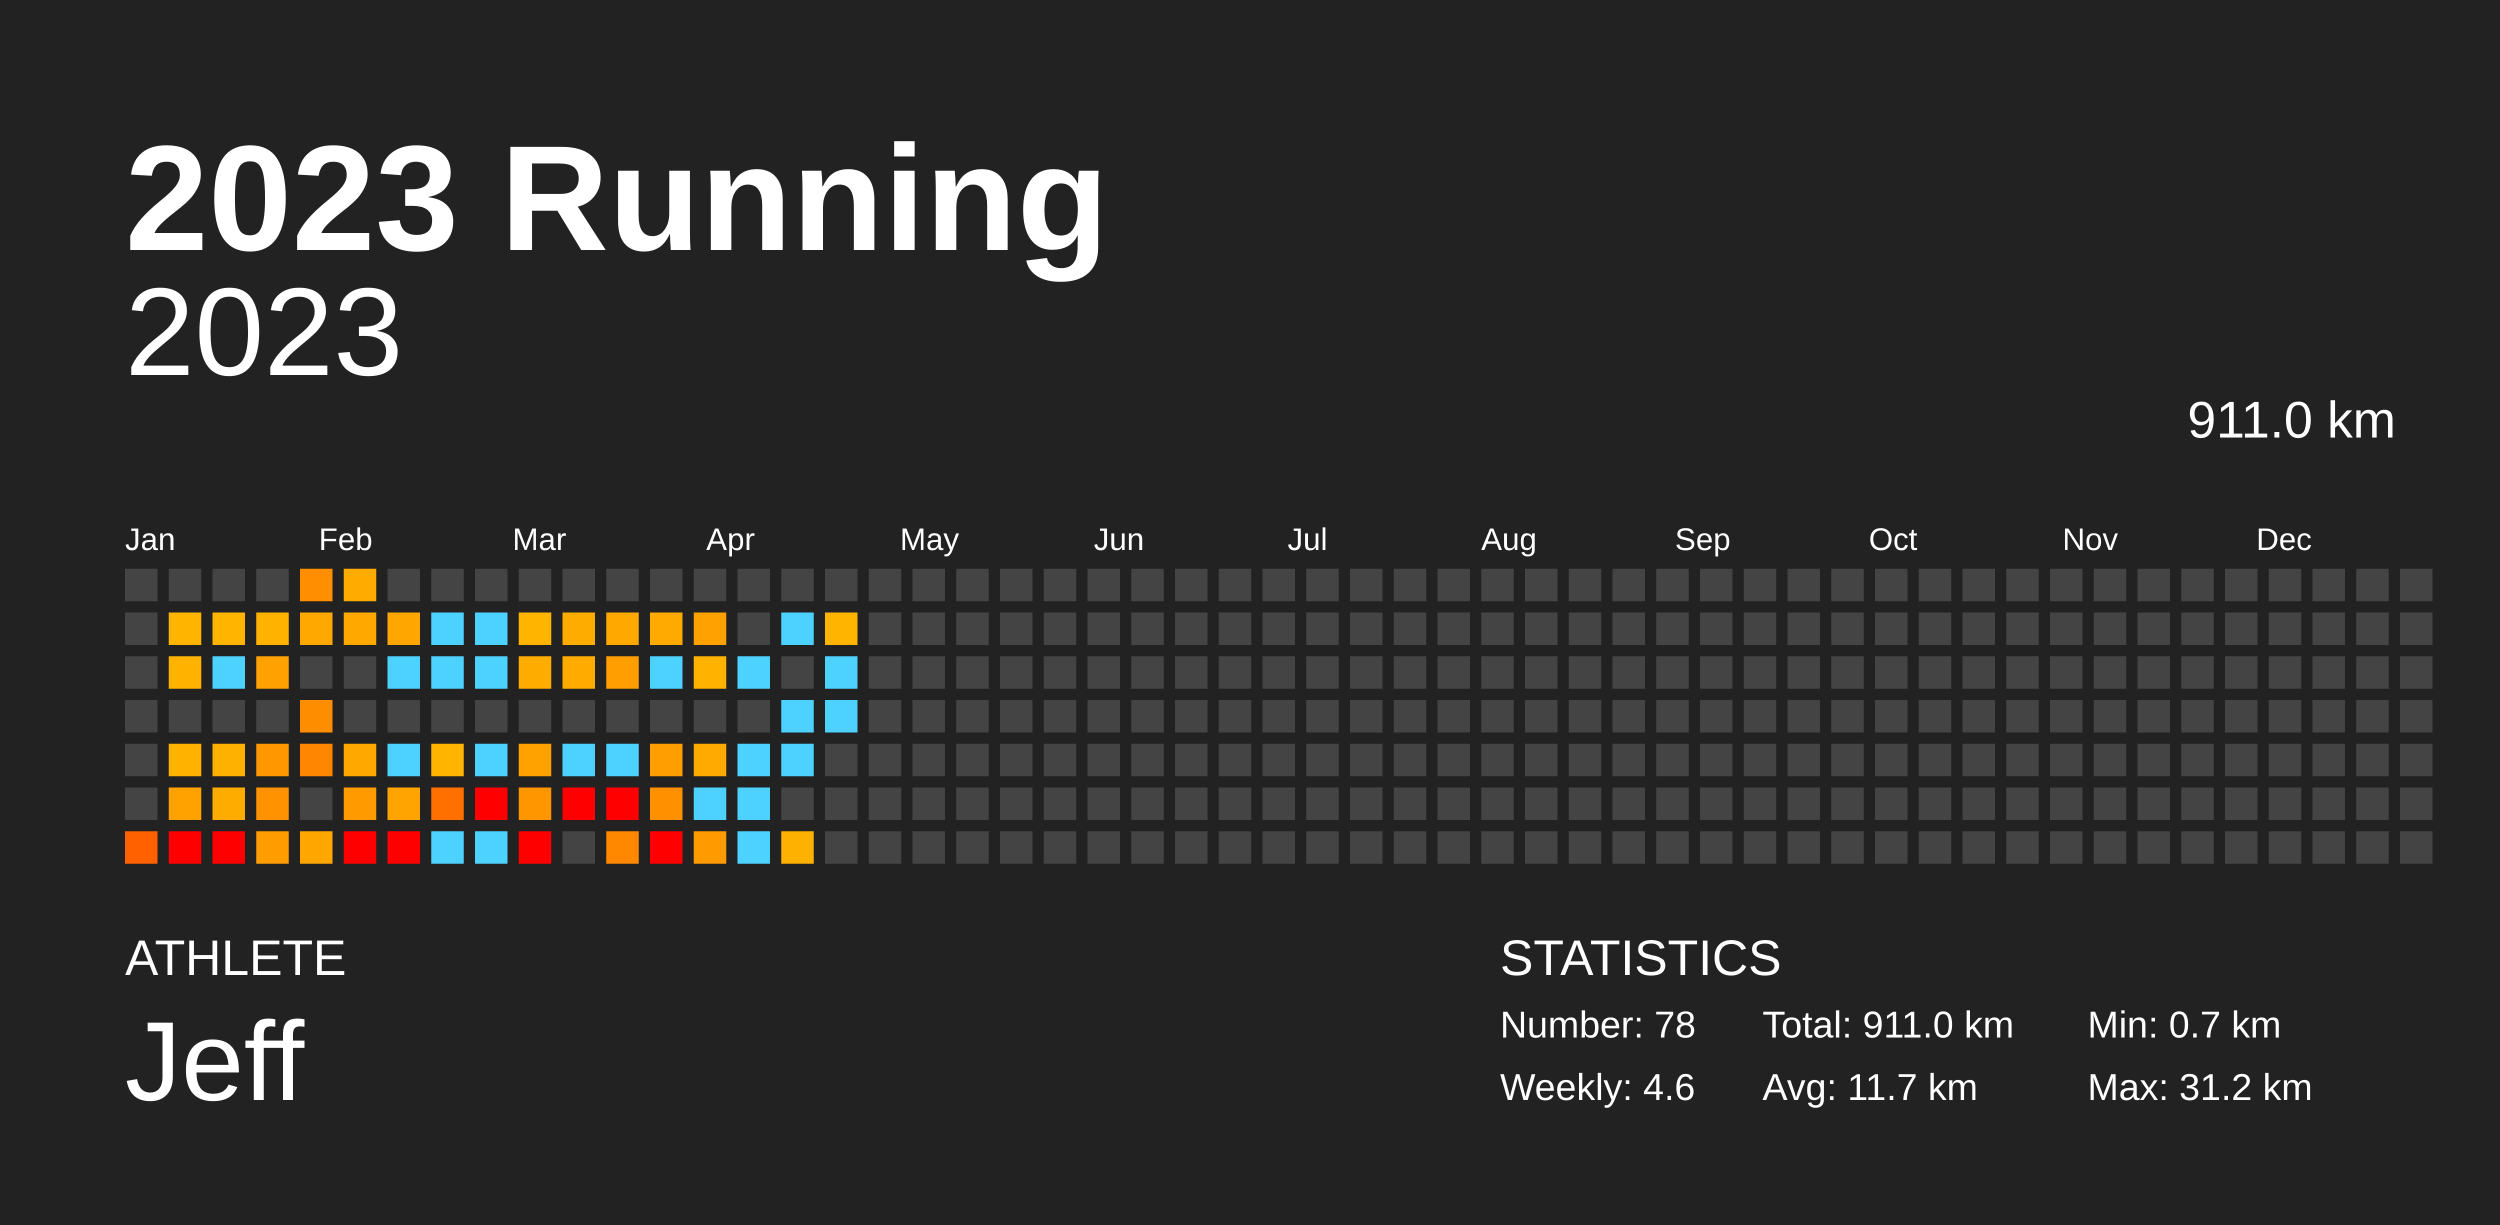
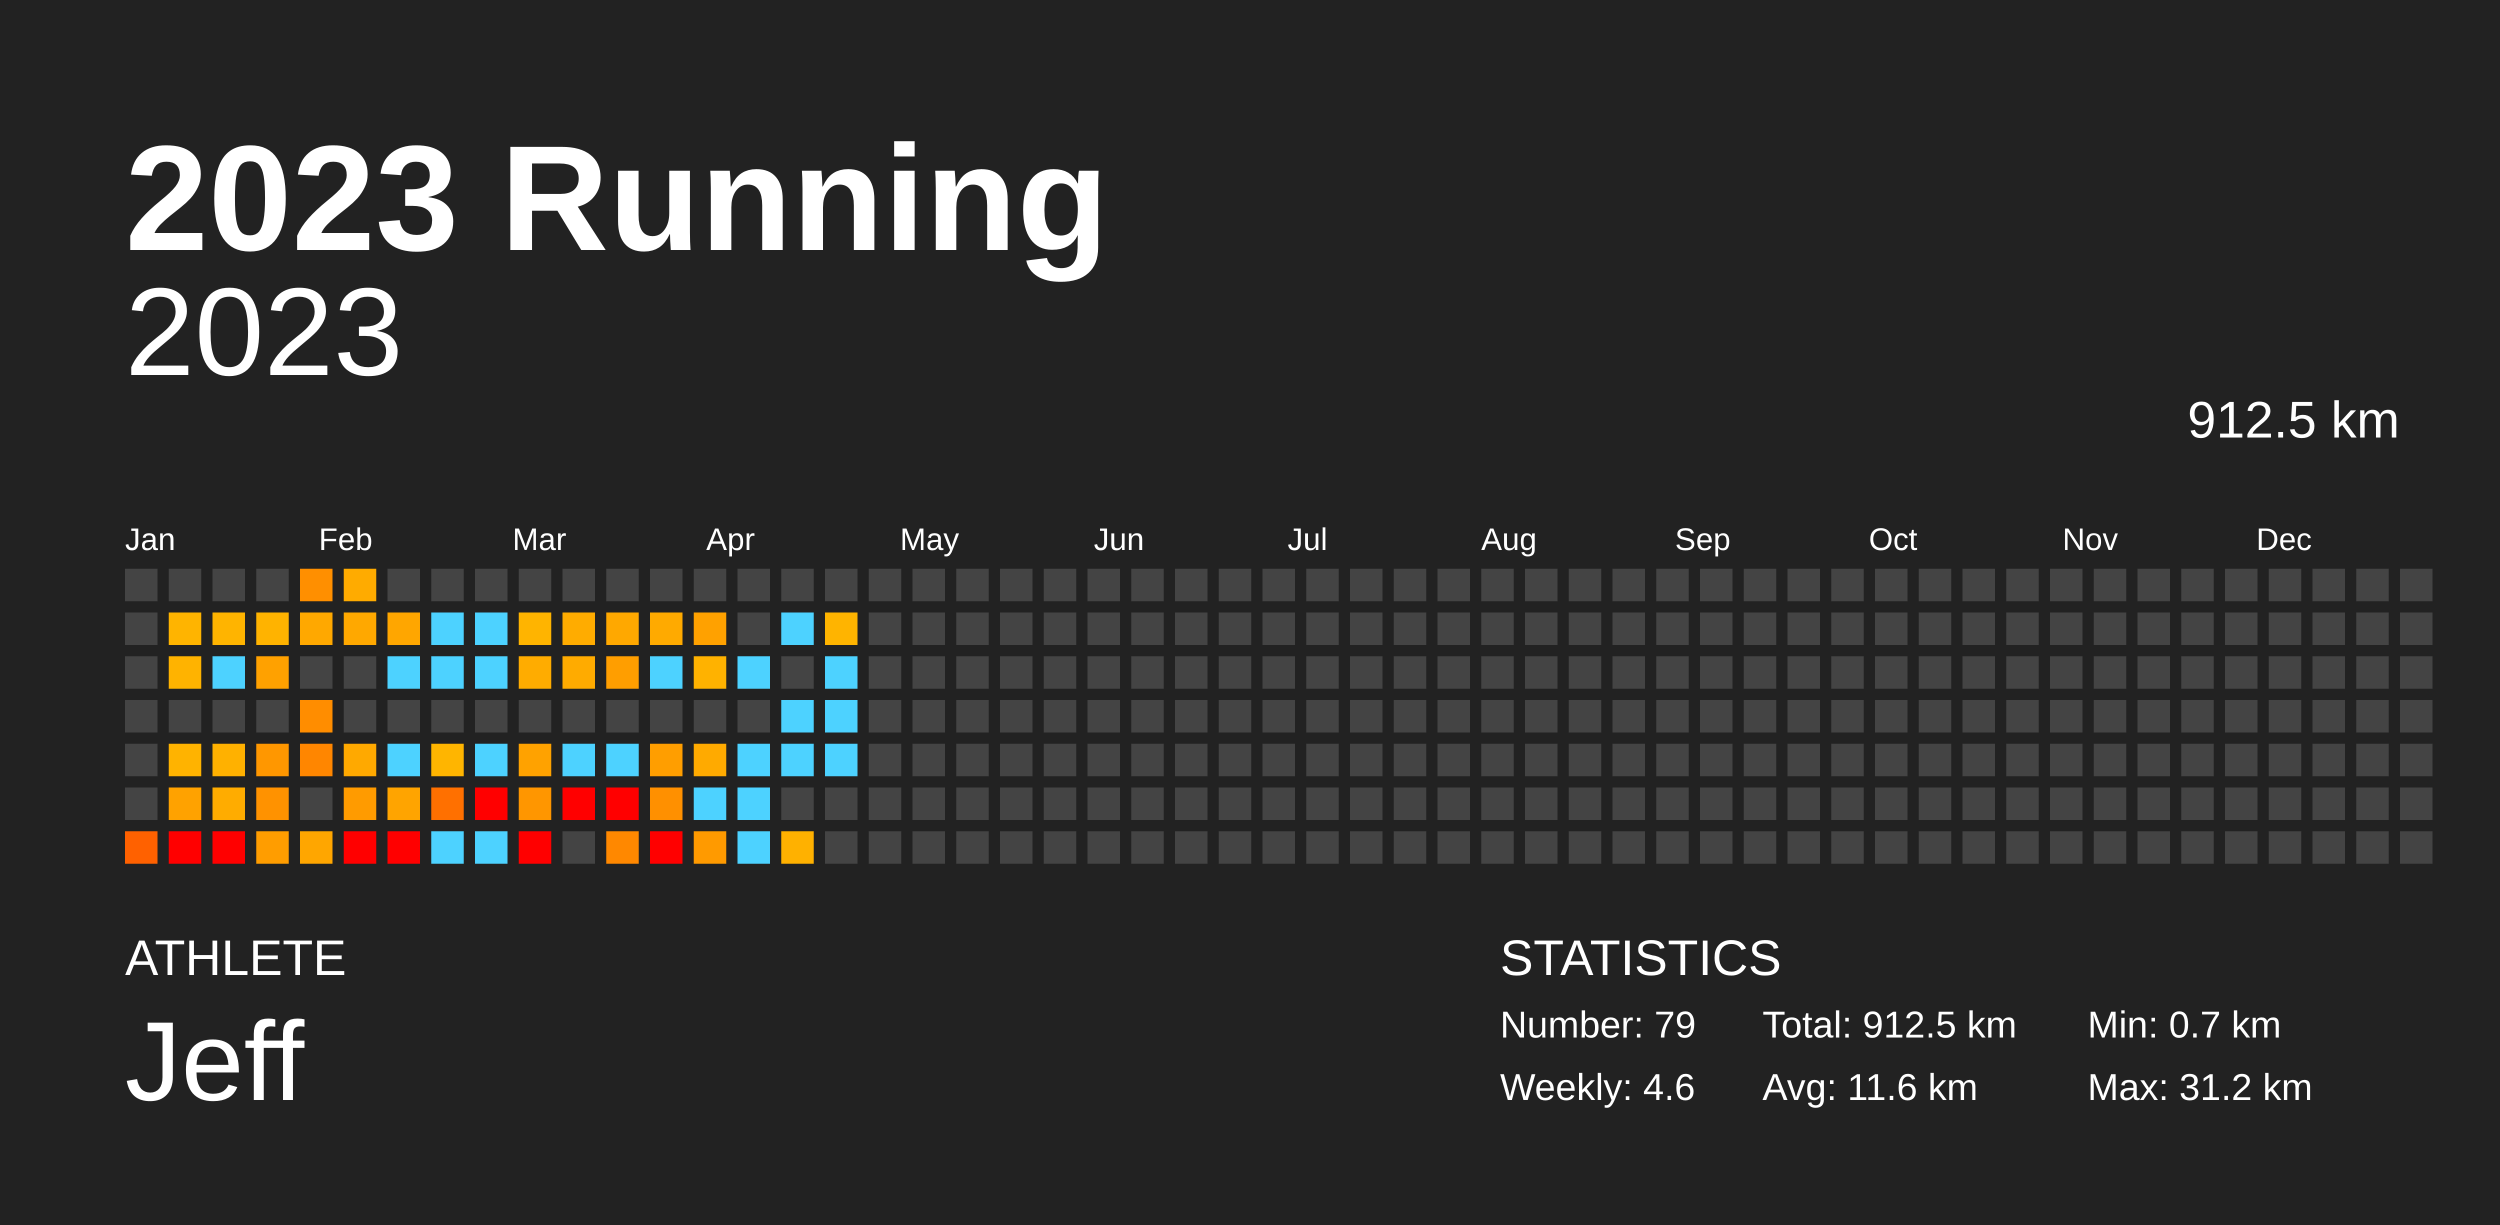
<svg xmlns="http://www.w3.org/2000/svg" baseProfile="full" height="98mm" version="1.1" viewBox="0,0,200,98" width="200mm">
  <defs />
  <rect fill="#222222" height="98" width="200" x="0" y="0" />
  <text fill="#FFFFFF" style="font-size:12px; font-family:Arial; font-weight:bold;" x="10" y="20">2023 Running</text>
  <text fill="#FFFFFF" style="font-size:4px; font-family:Arial" x="10" y="78">ATHLETE</text>
  <text fill="#FFFFFF" style="font-size:9px; font-family:Arial" x="10" y="88">Jeff</text>
  <text fill="#FFFFFF" style="font-size:4px; font-family:Arial" x="120" y="78">STATISTICS</text>
-   <text fill="#FFFFFF" style="font-size:3px; font-family:Arial" x="120" y="83">Number: 78</text>
+   <text fill="#FFFFFF" style="font-size:3px; font-family:Arial" x="120" y="83">Number: 79</text>
  <text fill="#FFFFFF" style="font-size:3px; font-family:Arial" x="120" y="88">Weekly: 4.6</text>
-   <text fill="#FFFFFF" style="font-size:3px; font-family:Arial" x="141" y="83">Total: 911.0 km</text>
-   <text fill="#FFFFFF" style="font-size:3px; font-family:Arial" x="141" y="88">Avg: 11.7 km</text>
+   <text fill="#FFFFFF" style="font-size:3px; font-family:Arial" x="141" y="83">Total: 912.5 km</text>
+   <text fill="#FFFFFF" style="font-size:3px; font-family:Arial" x="141" y="88">Avg: 11.6 km</text>
  <text fill="#FFFFFF" style="font-size:3px; font-family:Arial" x="167" y="83">Min: 0.7 km</text>
  <text fill="#FFFFFF" style="font-size:3px; font-family:Arial" x="167" y="88">Max: 31.2 km</text>
  <text alignment-baseline="hanging" fill="#FFFFFF" style="font-size:10.0px; font-family:Arial;" x="10" y="30">2023</text>
-   <text alignment-baseline="hanging" fill="#FFFFFF" style="font-size:4.125px; font-family:Arial;" x="175" y="35">911.0 km</text>
+   <text alignment-baseline="hanging" fill="#FFFFFF" style="font-size:4.125px; font-family:Arial;" x="175" y="35">912.5 km</text>
  <text fill="#FFFFFF" style="font-size:2.5px; font-family:Arial" x="10.0" y="44">Jan</text>
  <text fill="#FFFFFF" style="font-size:2.5px; font-family:Arial" x="25.5" y="44">Feb</text>
  <text fill="#FFFFFF" style="font-size:2.5px; font-family:Arial" x="41.0" y="44">Mar</text>
  <text fill="#FFFFFF" style="font-size:2.5px; font-family:Arial" x="56.5" y="44">Apr</text>
  <text fill="#FFFFFF" style="font-size:2.5px; font-family:Arial" x="72.0" y="44">May</text>
  <text fill="#FFFFFF" style="font-size:2.5px; font-family:Arial" x="87.5" y="44">Jun</text>
  <text fill="#FFFFFF" style="font-size:2.5px; font-family:Arial" x="103.0" y="44">Jul</text>
  <text fill="#FFFFFF" style="font-size:2.5px; font-family:Arial" x="118.5" y="44">Aug</text>
  <text fill="#FFFFFF" style="font-size:2.5px; font-family:Arial" x="134.0" y="44">Sep</text>
  <text fill="#FFFFFF" style="font-size:2.5px; font-family:Arial" x="149.5" y="44">Oct</text>
  <text fill="#FFFFFF" style="font-size:2.5px; font-family:Arial" x="165.0" y="44">Nov</text>
  <text fill="#FFFFFF" style="font-size:2.5px; font-family:Arial" x="180.5" y="44">Dec</text>
  <rect fill="#444444" height="2.6" width="2.6" x="10.0" y="45.5" />
  <rect fill="#444444" height="2.6" width="2.6" x="10.0" y="49.0" />
  <rect fill="#444444" height="2.6" width="2.6" x="10.0" y="52.5" />
  <rect fill="#444444" height="2.6" width="2.6" x="10.0" y="56.0" />
  <rect fill="#444444" height="2.6" width="2.6" x="10.0" y="59.5" />
  <rect fill="#444444" height="2.6" width="2.6" x="10.0" y="63.0" />
  <rect fill="#ff6100" height="2.6" width="2.6" x="10.0" y="66.5" />
  <rect fill="#444444" height="2.6" width="2.6" x="13.5" y="45.5" />
  <rect fill="#ffb400" height="2.6" width="2.6" x="13.5" y="49.0" />
  <rect fill="#ffb300" height="2.6" width="2.6" x="13.5" y="52.5" />
  <rect fill="#444444" height="2.6" width="2.6" x="13.5" y="56.0" />
  <rect fill="#ffb300" height="2.6" width="2.6" x="13.5" y="59.5" />
  <rect fill="#ffa200" height="2.6" width="2.6" x="13.5" y="63.0" />
  <rect fill="red" height="2.6" width="2.6" x="13.5" y="66.5" />
  <rect fill="#444444" height="2.6" width="2.6" x="17.0" y="45.5" />
  <rect fill="#ffb400" height="2.6" width="2.6" x="17.0" y="49.0" />
  <rect fill="#4dd2ff" height="2.6" width="2.6" x="17.0" y="52.5" />
  <rect fill="#444444" height="2.6" width="2.6" x="17.0" y="56.0" />
  <rect fill="#ffb100" height="2.6" width="2.6" x="17.0" y="59.5" />
  <rect fill="#ffac00" height="2.6" width="2.6" x="17.0" y="63.0" />
  <rect fill="red" height="2.6" width="2.6" x="17.0" y="66.5" />
  <rect fill="#444444" height="2.6" width="2.6" x="20.5" y="45.5" />
  <rect fill="#ffb300" height="2.6" width="2.6" x="20.5" y="49.0" />
  <rect fill="#ffa100" height="2.6" width="2.6" x="20.5" y="52.5" />
  <rect fill="#444444" height="2.6" width="2.6" x="20.5" y="56.0" />
  <rect fill="#ff9700" height="2.6" width="2.6" x="20.5" y="59.5" />
  <rect fill="#ff9200" height="2.6" width="2.6" x="20.5" y="63.0" />
  <rect fill="#ff9d00" height="2.6" width="2.6" x="20.5" y="66.5" />
  <rect fill="#ff8f00" height="2.6" width="2.6" x="24.0" y="45.5" />
  <rect fill="#ffa800" height="2.6" width="2.6" x="24.0" y="49.0" />
  <rect fill="#444444" height="2.6" width="2.6" x="24.0" y="52.5" />
  <rect fill="#ff8d00" height="2.6" width="2.6" x="24.0" y="56.0" />
  <rect fill="#ff8600" height="2.6" width="2.6" x="24.0" y="59.5" />
  <rect fill="#444444" height="2.6" width="2.6" x="24.0" y="63.0" />
  <rect fill="#ffa600" height="2.6" width="2.6" x="24.0" y="66.5" />
  <rect fill="#ffab00" height="2.6" width="2.6" x="27.5" y="45.5" />
  <rect fill="#ffa800" height="2.6" width="2.6" x="27.5" y="49.0" />
  <rect fill="#444444" height="2.6" width="2.6" x="27.5" y="52.5" />
  <rect fill="#444444" height="2.6" width="2.6" x="27.5" y="56.0" />
  <rect fill="#ffa900" height="2.6" width="2.6" x="27.5" y="59.5" />
  <rect fill="#ff9b00" height="2.6" width="2.6" x="27.5" y="63.0" />
  <rect fill="red" height="2.6" width="2.6" x="27.5" y="66.5" />
  <rect fill="#444444" height="2.6" width="2.6" x="31.0" y="45.5" />
  <rect fill="#ffa600" height="2.6" width="2.6" x="31.0" y="49.0" />
  <rect fill="#4dd2ff" height="2.6" width="2.6" x="31.0" y="52.5" />
  <rect fill="#444444" height="2.6" width="2.6" x="31.0" y="56.0" />
  <rect fill="#4dd2ff" height="2.6" width="2.6" x="31.0" y="59.5" />
  <rect fill="#ffa400" height="2.6" width="2.6" x="31.0" y="63.0" />
  <rect fill="red" height="2.6" width="2.6" x="31.0" y="66.5" />
  <rect fill="#444444" height="2.6" width="2.6" x="34.5" y="45.5" />
  <rect fill="#4dd2ff" height="2.6" width="2.6" x="34.5" y="49.0" />
  <rect fill="#4dd2ff" height="2.6" width="2.6" x="34.5" y="52.5" />
  <rect fill="#444444" height="2.6" width="2.6" x="34.5" y="56.0" />
  <rect fill="#ffb500" height="2.6" width="2.6" x="34.5" y="59.5" />
  <rect fill="#ff7000" height="2.6" width="2.6" x="34.5" y="63.0" />
  <rect fill="#4dd2ff" height="2.6" width="2.6" x="34.5" y="66.5" />
  <rect fill="#444444" height="2.6" width="2.6" x="38.0" y="45.5" />
  <rect fill="#4dd2ff" height="2.6" width="2.6" x="38.0" y="49.0" />
  <rect fill="#4dd2ff" height="2.6" width="2.6" x="38.0" y="52.5" />
  <rect fill="#444444" height="2.6" width="2.6" x="38.0" y="56.0" />
  <rect fill="#4dd2ff" height="2.6" width="2.6" x="38.0" y="59.5" />
  <rect fill="red" height="2.6" width="2.6" x="38.0" y="63.0" />
  <rect fill="#4dd2ff" height="2.6" width="2.6" x="38.0" y="66.5" />
  <rect fill="#444444" height="2.6" width="2.6" x="41.5" y="45.5" />
  <rect fill="#ffb400" height="2.6" width="2.6" x="41.5" y="49.0" />
  <rect fill="#ffac00" height="2.6" width="2.6" x="41.5" y="52.5" />
  <rect fill="#444444" height="2.6" width="2.6" x="41.5" y="56.0" />
  <rect fill="#ffa200" height="2.6" width="2.6" x="41.5" y="59.5" />
  <rect fill="#ff9600" height="2.6" width="2.6" x="41.5" y="63.0" />
  <rect fill="red" height="2.6" width="2.6" x="41.5" y="66.5" />
  <rect fill="#444444" height="2.6" width="2.6" x="45.0" y="45.5" />
  <rect fill="#ffac00" height="2.6" width="2.6" x="45.0" y="49.0" />
  <rect fill="#ffab00" height="2.6" width="2.6" x="45.0" y="52.5" />
  <rect fill="#444444" height="2.6" width="2.6" x="45.0" y="56.0" />
  <rect fill="#4dd2ff" height="2.6" width="2.6" x="45.0" y="59.5" />
  <rect fill="red" height="2.6" width="2.6" x="45.0" y="63.0" />
  <rect fill="#444444" height="2.6" width="2.6" x="45.0" y="66.5" />
  <rect fill="#444444" height="2.6" width="2.6" x="48.5" y="45.5" />
  <rect fill="#ffa800" height="2.6" width="2.6" x="48.5" y="49.0" />
  <rect fill="#ff9e00" height="2.6" width="2.6" x="48.5" y="52.5" />
  <rect fill="#444444" height="2.6" width="2.6" x="48.5" y="56.0" />
  <rect fill="#4dd2ff" height="2.6" width="2.6" x="48.5" y="59.5" />
  <rect fill="red" height="2.6" width="2.6" x="48.5" y="63.0" />
  <rect fill="#ff8800" height="2.6" width="2.6" x="48.5" y="66.5" />
  <rect fill="#444444" height="2.6" width="2.6" x="52.0" y="45.5" />
  <rect fill="#ffaa00" height="2.6" width="2.6" x="52.0" y="49.0" />
  <rect fill="#4dd2ff" height="2.6" width="2.6" x="52.0" y="52.5" />
  <rect fill="#444444" height="2.6" width="2.6" x="52.0" y="56.0" />
  <rect fill="#ff9e00" height="2.6" width="2.6" x="52.0" y="59.5" />
  <rect fill="#ff9000" height="2.6" width="2.6" x="52.0" y="63.0" />
  <rect fill="red" height="2.6" width="2.6" x="52.0" y="66.5" />
  <rect fill="#444444" height="2.6" width="2.6" x="55.5" y="45.5" />
  <rect fill="#ffa100" height="2.6" width="2.6" x="55.5" y="49.0" />
  <rect fill="#ffb200" height="2.6" width="2.6" x="55.5" y="52.5" />
  <rect fill="#444444" height="2.6" width="2.6" x="55.5" y="56.0" />
  <rect fill="#ffaa00" height="2.6" width="2.6" x="55.5" y="59.5" />
  <rect fill="#4dd2ff" height="2.6" width="2.6" x="55.5" y="63.0" />
  <rect fill="#ff9a00" height="2.6" width="2.6" x="55.5" y="66.5" />
  <rect fill="#444444" height="2.6" width="2.6" x="59.0" y="45.5" />
  <rect fill="#444444" height="2.6" width="2.6" x="59.0" y="49.0" />
  <rect fill="#4dd2ff" height="2.6" width="2.6" x="59.0" y="52.5" />
  <rect fill="#444444" height="2.6" width="2.6" x="59.0" y="56.0" />
  <rect fill="#4dd2ff" height="2.6" width="2.6" x="59.0" y="59.5" />
  <rect fill="#4dd2ff" height="2.6" width="2.6" x="59.0" y="63.0" />
  <rect fill="#4dd2ff" height="2.6" width="2.6" x="59.0" y="66.5" />
  <rect fill="#444444" height="2.6" width="2.6" x="62.5" y="45.5" />
  <rect fill="#4dd2ff" height="2.6" width="2.6" x="62.5" y="49.0" />
  <rect fill="#444444" height="2.6" width="2.6" x="62.5" y="52.5" />
  <rect fill="#4dd2ff" height="2.6" width="2.6" x="62.5" y="56.0" />
  <rect fill="#4dd2ff" height="2.6" width="2.6" x="62.5" y="59.5" />
  <rect fill="#444444" height="2.6" width="2.6" x="62.5" y="63.0" />
  <rect fill="#ffb100" height="2.6" width="2.6" x="62.5" y="66.5" />
  <rect fill="#444444" height="2.6" width="2.6" x="66.0" y="45.5" />
  <rect fill="#ffb400" height="2.6" width="2.6" x="66.0" y="49.0" />
  <rect fill="#4dd2ff" height="2.6" width="2.6" x="66.0" y="52.5" />
  <rect fill="#4dd2ff" height="2.6" width="2.6" x="66.0" y="56.0" />
-   <rect fill="#444444" height="2.6" width="2.6" x="66.0" y="59.5" />
+   <rect fill="#4dd2ff" height="2.6" width="2.6" x="66.0" y="59.5" />
  <rect fill="#444444" height="2.6" width="2.6" x="66.0" y="63.0" />
  <rect fill="#444444" height="2.6" width="2.6" x="66.0" y="66.5" />
  <rect fill="#444444" height="2.6" width="2.6" x="69.5" y="45.5" />
  <rect fill="#444444" height="2.6" width="2.6" x="69.5" y="49.0" />
  <rect fill="#444444" height="2.6" width="2.6" x="69.5" y="52.5" />
  <rect fill="#444444" height="2.6" width="2.6" x="69.5" y="56.0" />
  <rect fill="#444444" height="2.6" width="2.6" x="69.5" y="59.5" />
  <rect fill="#444444" height="2.6" width="2.6" x="69.5" y="63.0" />
  <rect fill="#444444" height="2.6" width="2.6" x="69.5" y="66.5" />
  <rect fill="#444444" height="2.6" width="2.6" x="73.0" y="45.5" />
  <rect fill="#444444" height="2.6" width="2.6" x="73.0" y="49.0" />
  <rect fill="#444444" height="2.6" width="2.6" x="73.0" y="52.5" />
  <rect fill="#444444" height="2.6" width="2.6" x="73.0" y="56.0" />
  <rect fill="#444444" height="2.6" width="2.6" x="73.0" y="59.5" />
  <rect fill="#444444" height="2.6" width="2.6" x="73.0" y="63.0" />
  <rect fill="#444444" height="2.6" width="2.6" x="73.0" y="66.5" />
  <rect fill="#444444" height="2.6" width="2.6" x="76.5" y="45.5" />
  <rect fill="#444444" height="2.6" width="2.6" x="76.5" y="49.0" />
  <rect fill="#444444" height="2.6" width="2.6" x="76.5" y="52.5" />
  <rect fill="#444444" height="2.6" width="2.6" x="76.5" y="56.0" />
  <rect fill="#444444" height="2.6" width="2.6" x="76.5" y="59.5" />
  <rect fill="#444444" height="2.6" width="2.6" x="76.5" y="63.0" />
  <rect fill="#444444" height="2.6" width="2.6" x="76.5" y="66.5" />
  <rect fill="#444444" height="2.6" width="2.6" x="80.0" y="45.5" />
  <rect fill="#444444" height="2.6" width="2.6" x="80.0" y="49.0" />
  <rect fill="#444444" height="2.6" width="2.6" x="80.0" y="52.5" />
  <rect fill="#444444" height="2.6" width="2.6" x="80.0" y="56.0" />
  <rect fill="#444444" height="2.6" width="2.6" x="80.0" y="59.5" />
  <rect fill="#444444" height="2.6" width="2.6" x="80.0" y="63.0" />
  <rect fill="#444444" height="2.6" width="2.6" x="80.0" y="66.5" />
  <rect fill="#444444" height="2.6" width="2.6" x="83.5" y="45.5" />
  <rect fill="#444444" height="2.6" width="2.6" x="83.5" y="49.0" />
  <rect fill="#444444" height="2.6" width="2.6" x="83.5" y="52.5" />
  <rect fill="#444444" height="2.6" width="2.6" x="83.5" y="56.0" />
  <rect fill="#444444" height="2.6" width="2.6" x="83.5" y="59.5" />
  <rect fill="#444444" height="2.6" width="2.6" x="83.5" y="63.0" />
  <rect fill="#444444" height="2.6" width="2.6" x="83.5" y="66.5" />
  <rect fill="#444444" height="2.6" width="2.6" x="87.0" y="45.5" />
  <rect fill="#444444" height="2.6" width="2.6" x="87.0" y="49.0" />
  <rect fill="#444444" height="2.6" width="2.6" x="87.0" y="52.5" />
  <rect fill="#444444" height="2.6" width="2.6" x="87.0" y="56.0" />
  <rect fill="#444444" height="2.6" width="2.6" x="87.0" y="59.5" />
  <rect fill="#444444" height="2.6" width="2.6" x="87.0" y="63.0" />
  <rect fill="#444444" height="2.6" width="2.6" x="87.0" y="66.5" />
  <rect fill="#444444" height="2.6" width="2.6" x="90.5" y="45.5" />
  <rect fill="#444444" height="2.6" width="2.6" x="90.5" y="49.0" />
  <rect fill="#444444" height="2.6" width="2.6" x="90.5" y="52.5" />
  <rect fill="#444444" height="2.6" width="2.6" x="90.5" y="56.0" />
  <rect fill="#444444" height="2.6" width="2.6" x="90.5" y="59.5" />
  <rect fill="#444444" height="2.6" width="2.6" x="90.5" y="63.0" />
  <rect fill="#444444" height="2.6" width="2.6" x="90.5" y="66.5" />
  <rect fill="#444444" height="2.6" width="2.6" x="94.0" y="45.5" />
  <rect fill="#444444" height="2.6" width="2.6" x="94.0" y="49.0" />
  <rect fill="#444444" height="2.6" width="2.6" x="94.0" y="52.5" />
  <rect fill="#444444" height="2.6" width="2.6" x="94.0" y="56.0" />
  <rect fill="#444444" height="2.6" width="2.6" x="94.0" y="59.5" />
  <rect fill="#444444" height="2.6" width="2.6" x="94.0" y="63.0" />
  <rect fill="#444444" height="2.6" width="2.6" x="94.0" y="66.5" />
  <rect fill="#444444" height="2.6" width="2.6" x="97.5" y="45.5" />
  <rect fill="#444444" height="2.6" width="2.6" x="97.5" y="49.0" />
  <rect fill="#444444" height="2.6" width="2.6" x="97.5" y="52.5" />
  <rect fill="#444444" height="2.6" width="2.6" x="97.5" y="56.0" />
  <rect fill="#444444" height="2.6" width="2.6" x="97.5" y="59.5" />
  <rect fill="#444444" height="2.6" width="2.6" x="97.5" y="63.0" />
  <rect fill="#444444" height="2.6" width="2.6" x="97.5" y="66.5" />
  <rect fill="#444444" height="2.6" width="2.6" x="101.0" y="45.5" />
  <rect fill="#444444" height="2.6" width="2.6" x="101.0" y="49.0" />
  <rect fill="#444444" height="2.6" width="2.6" x="101.0" y="52.5" />
  <rect fill="#444444" height="2.6" width="2.6" x="101.0" y="56.0" />
  <rect fill="#444444" height="2.6" width="2.6" x="101.0" y="59.5" />
  <rect fill="#444444" height="2.6" width="2.6" x="101.0" y="63.0" />
  <rect fill="#444444" height="2.6" width="2.6" x="101.0" y="66.5" />
  <rect fill="#444444" height="2.6" width="2.6" x="104.5" y="45.5" />
  <rect fill="#444444" height="2.6" width="2.6" x="104.5" y="49.0" />
  <rect fill="#444444" height="2.6" width="2.6" x="104.5" y="52.5" />
  <rect fill="#444444" height="2.6" width="2.6" x="104.5" y="56.0" />
  <rect fill="#444444" height="2.6" width="2.6" x="104.5" y="59.5" />
  <rect fill="#444444" height="2.6" width="2.6" x="104.5" y="63.0" />
  <rect fill="#444444" height="2.6" width="2.6" x="104.5" y="66.5" />
  <rect fill="#444444" height="2.6" width="2.6" x="108.0" y="45.5" />
  <rect fill="#444444" height="2.6" width="2.6" x="108.0" y="49.0" />
  <rect fill="#444444" height="2.6" width="2.6" x="108.0" y="52.5" />
  <rect fill="#444444" height="2.6" width="2.6" x="108.0" y="56.0" />
  <rect fill="#444444" height="2.6" width="2.6" x="108.0" y="59.5" />
  <rect fill="#444444" height="2.6" width="2.6" x="108.0" y="63.0" />
  <rect fill="#444444" height="2.6" width="2.6" x="108.0" y="66.5" />
  <rect fill="#444444" height="2.6" width="2.6" x="111.5" y="45.5" />
  <rect fill="#444444" height="2.6" width="2.6" x="111.5" y="49.0" />
  <rect fill="#444444" height="2.6" width="2.6" x="111.5" y="52.5" />
  <rect fill="#444444" height="2.6" width="2.6" x="111.5" y="56.0" />
  <rect fill="#444444" height="2.6" width="2.6" x="111.5" y="59.5" />
  <rect fill="#444444" height="2.6" width="2.6" x="111.5" y="63.0" />
  <rect fill="#444444" height="2.6" width="2.6" x="111.5" y="66.5" />
  <rect fill="#444444" height="2.6" width="2.6" x="115.0" y="45.5" />
  <rect fill="#444444" height="2.6" width="2.6" x="115.0" y="49.0" />
  <rect fill="#444444" height="2.6" width="2.6" x="115.0" y="52.5" />
  <rect fill="#444444" height="2.6" width="2.6" x="115.0" y="56.0" />
  <rect fill="#444444" height="2.6" width="2.6" x="115.0" y="59.5" />
  <rect fill="#444444" height="2.6" width="2.6" x="115.0" y="63.0" />
  <rect fill="#444444" height="2.6" width="2.6" x="115.0" y="66.5" />
  <rect fill="#444444" height="2.6" width="2.6" x="118.5" y="45.5" />
  <rect fill="#444444" height="2.6" width="2.6" x="118.5" y="49.0" />
  <rect fill="#444444" height="2.6" width="2.6" x="118.5" y="52.5" />
  <rect fill="#444444" height="2.6" width="2.6" x="118.5" y="56.0" />
  <rect fill="#444444" height="2.6" width="2.6" x="118.5" y="59.5" />
  <rect fill="#444444" height="2.6" width="2.6" x="118.5" y="63.0" />
  <rect fill="#444444" height="2.6" width="2.6" x="118.5" y="66.5" />
  <rect fill="#444444" height="2.6" width="2.6" x="122.0" y="45.5" />
  <rect fill="#444444" height="2.6" width="2.6" x="122.0" y="49.0" />
  <rect fill="#444444" height="2.6" width="2.6" x="122.0" y="52.5" />
  <rect fill="#444444" height="2.6" width="2.6" x="122.0" y="56.0" />
  <rect fill="#444444" height="2.6" width="2.6" x="122.0" y="59.5" />
  <rect fill="#444444" height="2.6" width="2.6" x="122.0" y="63.0" />
  <rect fill="#444444" height="2.6" width="2.6" x="122.0" y="66.5" />
  <rect fill="#444444" height="2.6" width="2.6" x="125.5" y="45.5" />
  <rect fill="#444444" height="2.6" width="2.6" x="125.5" y="49.0" />
  <rect fill="#444444" height="2.6" width="2.6" x="125.5" y="52.5" />
  <rect fill="#444444" height="2.6" width="2.6" x="125.5" y="56.0" />
  <rect fill="#444444" height="2.6" width="2.6" x="125.5" y="59.5" />
  <rect fill="#444444" height="2.6" width="2.6" x="125.5" y="63.0" />
  <rect fill="#444444" height="2.6" width="2.6" x="125.5" y="66.5" />
  <rect fill="#444444" height="2.6" width="2.6" x="129.0" y="45.5" />
  <rect fill="#444444" height="2.6" width="2.6" x="129.0" y="49.0" />
  <rect fill="#444444" height="2.6" width="2.6" x="129.0" y="52.5" />
  <rect fill="#444444" height="2.6" width="2.6" x="129.0" y="56.0" />
  <rect fill="#444444" height="2.6" width="2.6" x="129.0" y="59.5" />
  <rect fill="#444444" height="2.6" width="2.6" x="129.0" y="63.0" />
  <rect fill="#444444" height="2.6" width="2.6" x="129.0" y="66.5" />
  <rect fill="#444444" height="2.6" width="2.6" x="132.5" y="45.5" />
  <rect fill="#444444" height="2.6" width="2.6" x="132.5" y="49.0" />
  <rect fill="#444444" height="2.6" width="2.6" x="132.5" y="52.5" />
  <rect fill="#444444" height="2.6" width="2.6" x="132.5" y="56.0" />
  <rect fill="#444444" height="2.6" width="2.6" x="132.5" y="59.5" />
  <rect fill="#444444" height="2.6" width="2.6" x="132.5" y="63.0" />
  <rect fill="#444444" height="2.6" width="2.6" x="132.5" y="66.5" />
  <rect fill="#444444" height="2.6" width="2.6" x="136.0" y="45.5" />
  <rect fill="#444444" height="2.6" width="2.6" x="136.0" y="49.0" />
  <rect fill="#444444" height="2.6" width="2.6" x="136.0" y="52.5" />
  <rect fill="#444444" height="2.6" width="2.6" x="136.0" y="56.0" />
  <rect fill="#444444" height="2.6" width="2.6" x="136.0" y="59.5" />
  <rect fill="#444444" height="2.6" width="2.6" x="136.0" y="63.0" />
  <rect fill="#444444" height="2.6" width="2.6" x="136.0" y="66.5" />
  <rect fill="#444444" height="2.6" width="2.6" x="139.5" y="45.5" />
  <rect fill="#444444" height="2.6" width="2.6" x="139.5" y="49.0" />
  <rect fill="#444444" height="2.6" width="2.6" x="139.5" y="52.5" />
  <rect fill="#444444" height="2.6" width="2.6" x="139.5" y="56.0" />
  <rect fill="#444444" height="2.6" width="2.6" x="139.5" y="59.5" />
  <rect fill="#444444" height="2.6" width="2.6" x="139.5" y="63.0" />
  <rect fill="#444444" height="2.6" width="2.6" x="139.5" y="66.5" />
  <rect fill="#444444" height="2.6" width="2.6" x="143.0" y="45.5" />
  <rect fill="#444444" height="2.6" width="2.6" x="143.0" y="49.0" />
  <rect fill="#444444" height="2.6" width="2.6" x="143.0" y="52.5" />
  <rect fill="#444444" height="2.6" width="2.6" x="143.0" y="56.0" />
  <rect fill="#444444" height="2.6" width="2.6" x="143.0" y="59.5" />
  <rect fill="#444444" height="2.6" width="2.6" x="143.0" y="63.0" />
  <rect fill="#444444" height="2.6" width="2.6" x="143.0" y="66.5" />
  <rect fill="#444444" height="2.6" width="2.6" x="146.5" y="45.5" />
  <rect fill="#444444" height="2.6" width="2.6" x="146.5" y="49.0" />
  <rect fill="#444444" height="2.6" width="2.6" x="146.5" y="52.5" />
  <rect fill="#444444" height="2.6" width="2.6" x="146.5" y="56.0" />
  <rect fill="#444444" height="2.6" width="2.6" x="146.5" y="59.5" />
  <rect fill="#444444" height="2.6" width="2.6" x="146.5" y="63.0" />
  <rect fill="#444444" height="2.6" width="2.6" x="146.5" y="66.5" />
  <rect fill="#444444" height="2.6" width="2.6" x="150.0" y="45.5" />
  <rect fill="#444444" height="2.6" width="2.6" x="150.0" y="49.0" />
  <rect fill="#444444" height="2.6" width="2.6" x="150.0" y="52.5" />
  <rect fill="#444444" height="2.6" width="2.6" x="150.0" y="56.0" />
  <rect fill="#444444" height="2.6" width="2.6" x="150.0" y="59.5" />
  <rect fill="#444444" height="2.6" width="2.6" x="150.0" y="63.0" />
  <rect fill="#444444" height="2.6" width="2.6" x="150.0" y="66.5" />
  <rect fill="#444444" height="2.6" width="2.6" x="153.5" y="45.5" />
  <rect fill="#444444" height="2.6" width="2.6" x="153.5" y="49.0" />
  <rect fill="#444444" height="2.6" width="2.6" x="153.5" y="52.5" />
  <rect fill="#444444" height="2.6" width="2.6" x="153.5" y="56.0" />
  <rect fill="#444444" height="2.6" width="2.6" x="153.5" y="59.5" />
  <rect fill="#444444" height="2.6" width="2.6" x="153.5" y="63.0" />
  <rect fill="#444444" height="2.6" width="2.6" x="153.5" y="66.5" />
  <rect fill="#444444" height="2.6" width="2.6" x="157.0" y="45.5" />
  <rect fill="#444444" height="2.6" width="2.6" x="157.0" y="49.0" />
  <rect fill="#444444" height="2.6" width="2.6" x="157.0" y="52.5" />
  <rect fill="#444444" height="2.6" width="2.6" x="157.0" y="56.0" />
  <rect fill="#444444" height="2.6" width="2.6" x="157.0" y="59.5" />
  <rect fill="#444444" height="2.6" width="2.6" x="157.0" y="63.0" />
  <rect fill="#444444" height="2.6" width="2.6" x="157.0" y="66.5" />
  <rect fill="#444444" height="2.6" width="2.6" x="160.5" y="45.5" />
  <rect fill="#444444" height="2.6" width="2.6" x="160.5" y="49.0" />
  <rect fill="#444444" height="2.6" width="2.6" x="160.5" y="52.5" />
  <rect fill="#444444" height="2.6" width="2.6" x="160.5" y="56.0" />
  <rect fill="#444444" height="2.6" width="2.6" x="160.5" y="59.5" />
  <rect fill="#444444" height="2.6" width="2.6" x="160.5" y="63.0" />
  <rect fill="#444444" height="2.6" width="2.6" x="160.5" y="66.5" />
  <rect fill="#444444" height="2.6" width="2.6" x="164.0" y="45.5" />
  <rect fill="#444444" height="2.6" width="2.6" x="164.0" y="49.0" />
  <rect fill="#444444" height="2.6" width="2.6" x="164.0" y="52.5" />
  <rect fill="#444444" height="2.6" width="2.6" x="164.0" y="56.0" />
  <rect fill="#444444" height="2.6" width="2.6" x="164.0" y="59.5" />
  <rect fill="#444444" height="2.6" width="2.6" x="164.0" y="63.0" />
  <rect fill="#444444" height="2.6" width="2.6" x="164.0" y="66.5" />
  <rect fill="#444444" height="2.6" width="2.6" x="167.5" y="45.5" />
  <rect fill="#444444" height="2.6" width="2.6" x="167.5" y="49.0" />
  <rect fill="#444444" height="2.6" width="2.6" x="167.5" y="52.5" />
  <rect fill="#444444" height="2.6" width="2.6" x="167.5" y="56.0" />
  <rect fill="#444444" height="2.6" width="2.6" x="167.5" y="59.5" />
  <rect fill="#444444" height="2.6" width="2.6" x="167.5" y="63.0" />
  <rect fill="#444444" height="2.6" width="2.6" x="167.5" y="66.5" />
  <rect fill="#444444" height="2.6" width="2.6" x="171.0" y="45.5" />
  <rect fill="#444444" height="2.6" width="2.6" x="171.0" y="49.0" />
  <rect fill="#444444" height="2.6" width="2.6" x="171.0" y="52.5" />
  <rect fill="#444444" height="2.6" width="2.6" x="171.0" y="56.0" />
  <rect fill="#444444" height="2.6" width="2.6" x="171.0" y="59.5" />
  <rect fill="#444444" height="2.6" width="2.6" x="171.0" y="63.0" />
  <rect fill="#444444" height="2.6" width="2.6" x="171.0" y="66.5" />
  <rect fill="#444444" height="2.6" width="2.6" x="174.5" y="45.5" />
  <rect fill="#444444" height="2.6" width="2.6" x="174.5" y="49.0" />
  <rect fill="#444444" height="2.6" width="2.6" x="174.5" y="52.5" />
  <rect fill="#444444" height="2.6" width="2.6" x="174.5" y="56.0" />
  <rect fill="#444444" height="2.6" width="2.6" x="174.5" y="59.5" />
  <rect fill="#444444" height="2.6" width="2.6" x="174.5" y="63.0" />
  <rect fill="#444444" height="2.6" width="2.6" x="174.5" y="66.5" />
  <rect fill="#444444" height="2.6" width="2.6" x="178.0" y="45.5" />
  <rect fill="#444444" height="2.6" width="2.6" x="178.0" y="49.0" />
  <rect fill="#444444" height="2.6" width="2.6" x="178.0" y="52.5" />
  <rect fill="#444444" height="2.6" width="2.6" x="178.0" y="56.0" />
  <rect fill="#444444" height="2.6" width="2.6" x="178.0" y="59.5" />
  <rect fill="#444444" height="2.6" width="2.6" x="178.0" y="63.0" />
  <rect fill="#444444" height="2.6" width="2.6" x="178.0" y="66.5" />
  <rect fill="#444444" height="2.6" width="2.6" x="181.5" y="45.5" />
  <rect fill="#444444" height="2.6" width="2.6" x="181.5" y="49.0" />
  <rect fill="#444444" height="2.6" width="2.6" x="181.5" y="52.5" />
  <rect fill="#444444" height="2.6" width="2.6" x="181.5" y="56.0" />
  <rect fill="#444444" height="2.6" width="2.6" x="181.5" y="59.5" />
  <rect fill="#444444" height="2.6" width="2.6" x="181.5" y="63.0" />
  <rect fill="#444444" height="2.6" width="2.6" x="181.5" y="66.5" />
  <rect fill="#444444" height="2.6" width="2.6" x="185.0" y="45.5" />
  <rect fill="#444444" height="2.6" width="2.6" x="185.0" y="49.0" />
  <rect fill="#444444" height="2.6" width="2.6" x="185.0" y="52.5" />
  <rect fill="#444444" height="2.6" width="2.6" x="185.0" y="56.0" />
  <rect fill="#444444" height="2.6" width="2.6" x="185.0" y="59.5" />
  <rect fill="#444444" height="2.6" width="2.6" x="185.0" y="63.0" />
  <rect fill="#444444" height="2.6" width="2.6" x="185.0" y="66.5" />
  <rect fill="#444444" height="2.6" width="2.6" x="188.5" y="45.5" />
  <rect fill="#444444" height="2.6" width="2.6" x="188.5" y="49.0" />
  <rect fill="#444444" height="2.6" width="2.6" x="188.5" y="52.5" />
  <rect fill="#444444" height="2.6" width="2.6" x="188.5" y="56.0" />
  <rect fill="#444444" height="2.6" width="2.6" x="188.5" y="59.5" />
  <rect fill="#444444" height="2.6" width="2.6" x="188.5" y="63.0" />
  <rect fill="#444444" height="2.6" width="2.6" x="188.5" y="66.5" />
  <rect fill="#444444" height="2.6" width="2.6" x="192.0" y="45.5" />
  <rect fill="#444444" height="2.6" width="2.6" x="192.0" y="49.0" />
  <rect fill="#444444" height="2.6" width="2.6" x="192.0" y="52.5" />
  <rect fill="#444444" height="2.6" width="2.6" x="192.0" y="56.0" />
  <rect fill="#444444" height="2.6" width="2.6" x="192.0" y="59.5" />
  <rect fill="#444444" height="2.6" width="2.6" x="192.0" y="63.0" />
  <rect fill="#444444" height="2.6" width="2.6" x="192.0" y="66.5" />
</svg>
